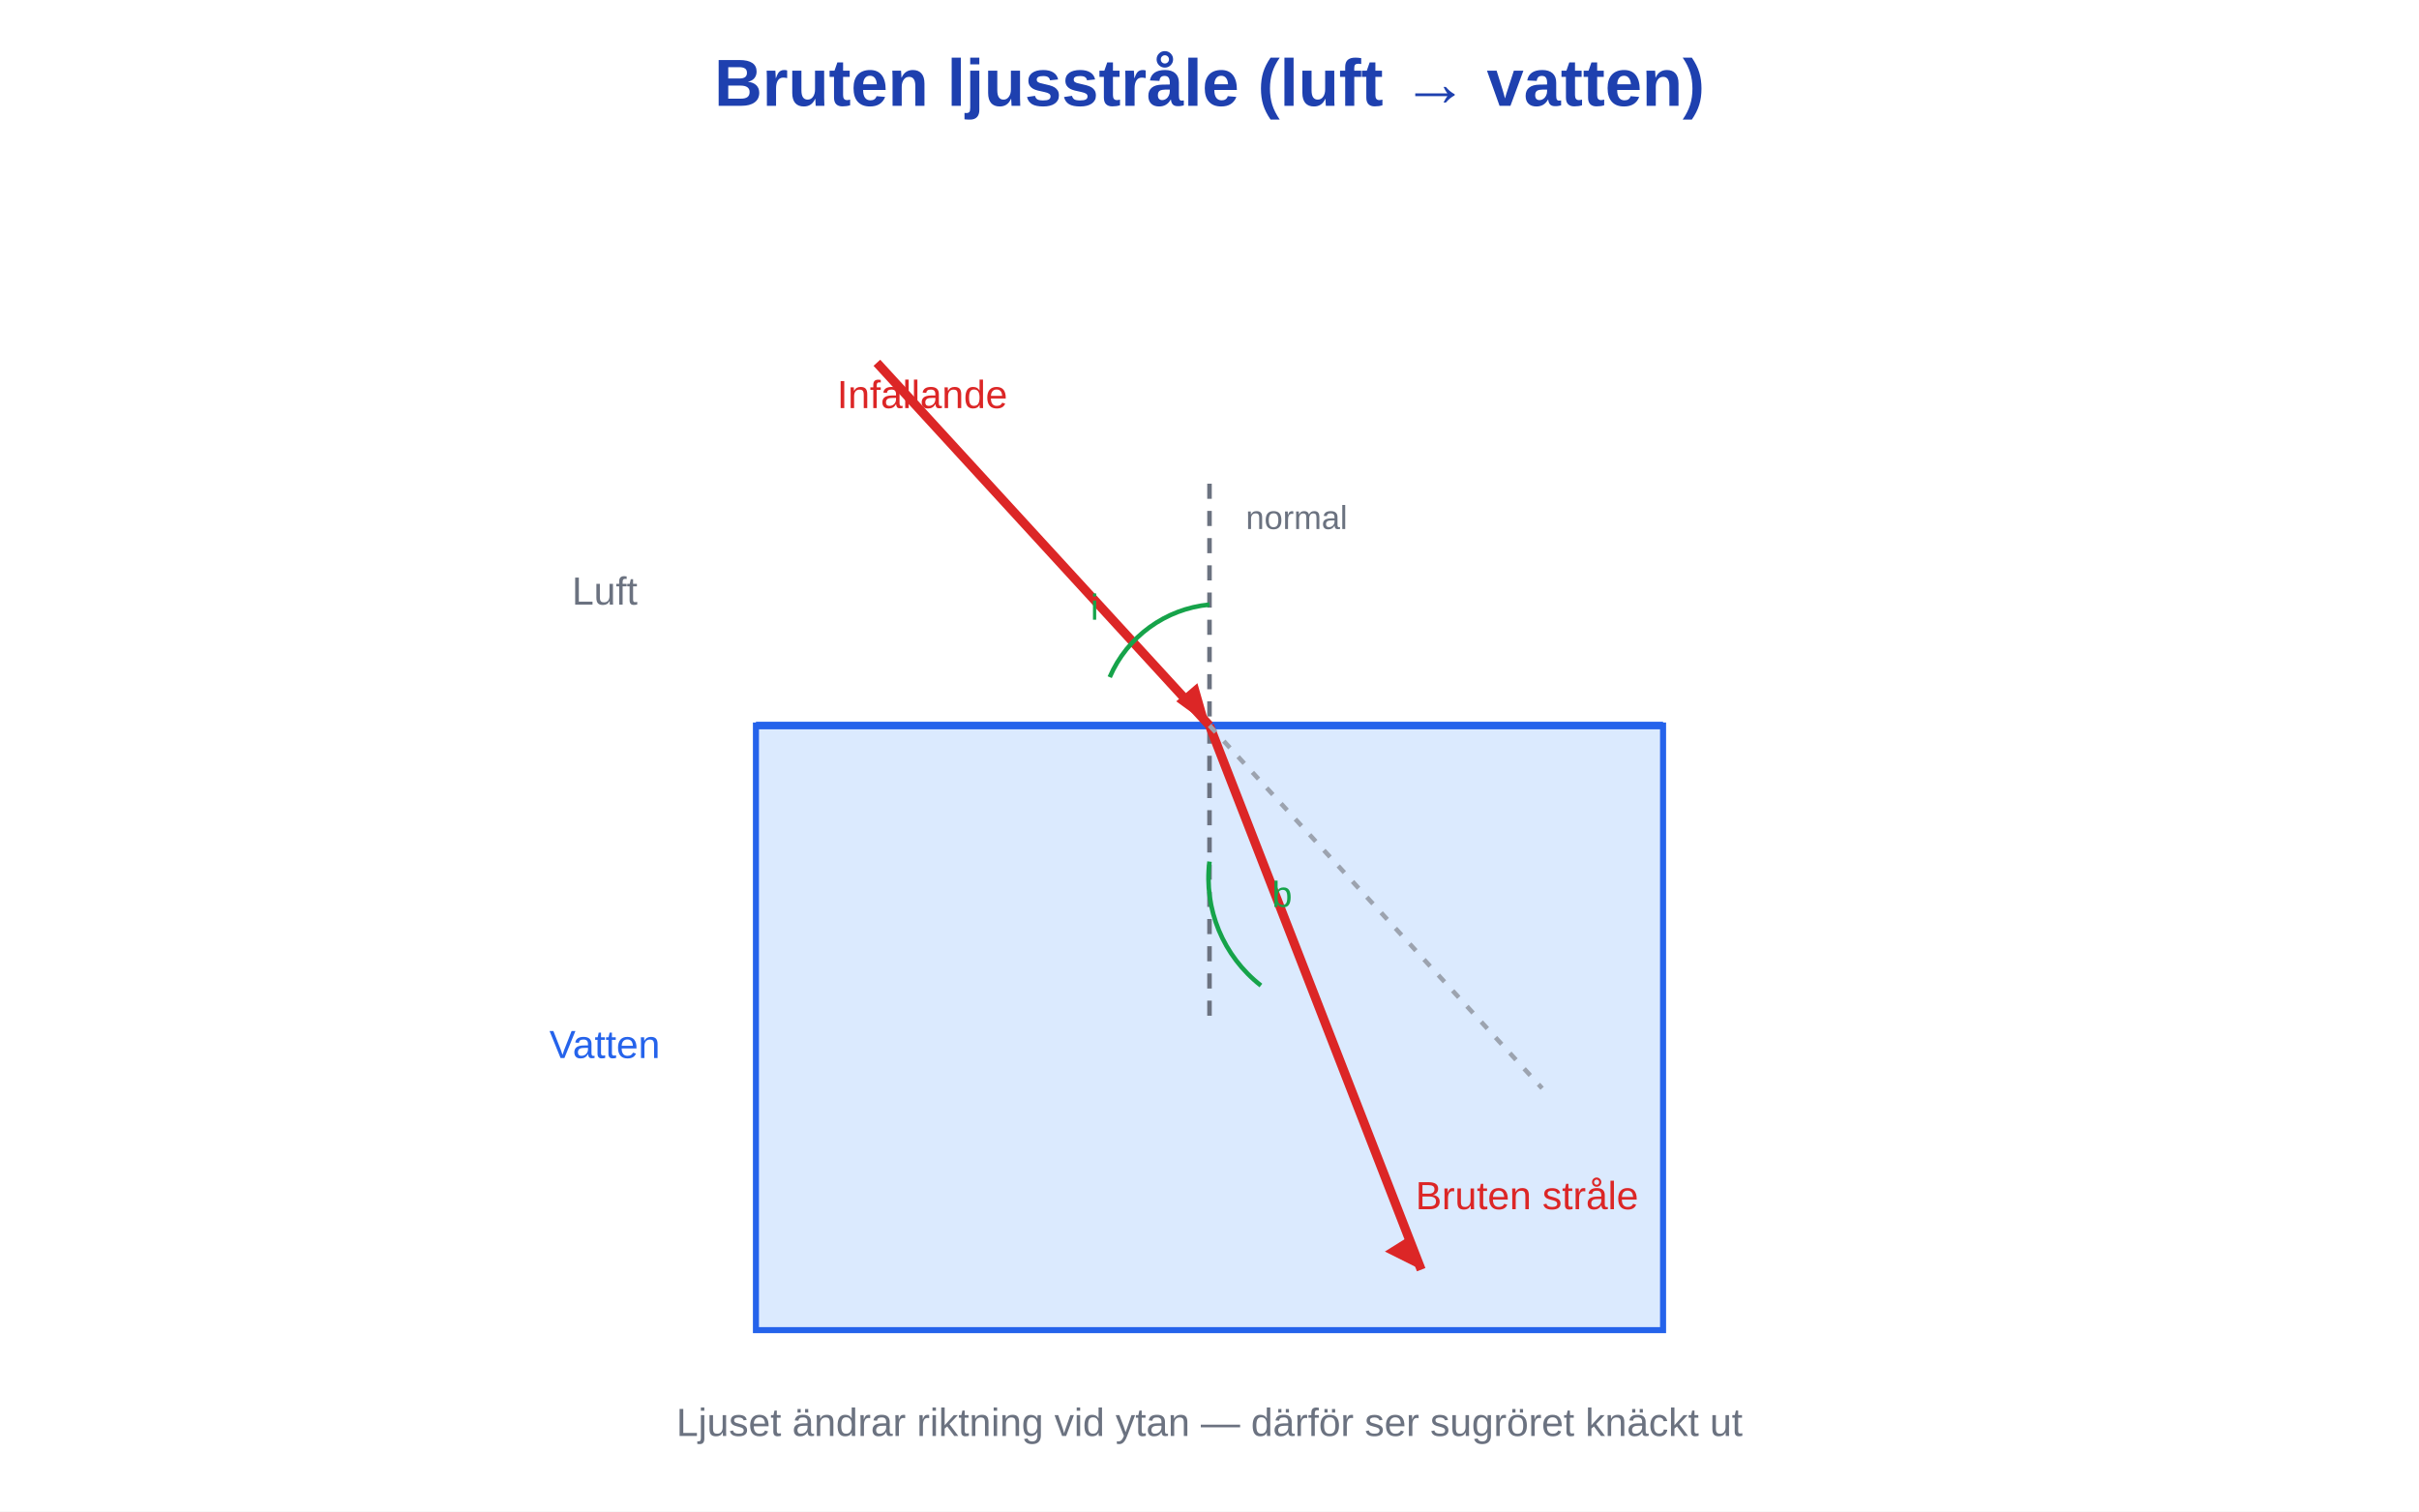
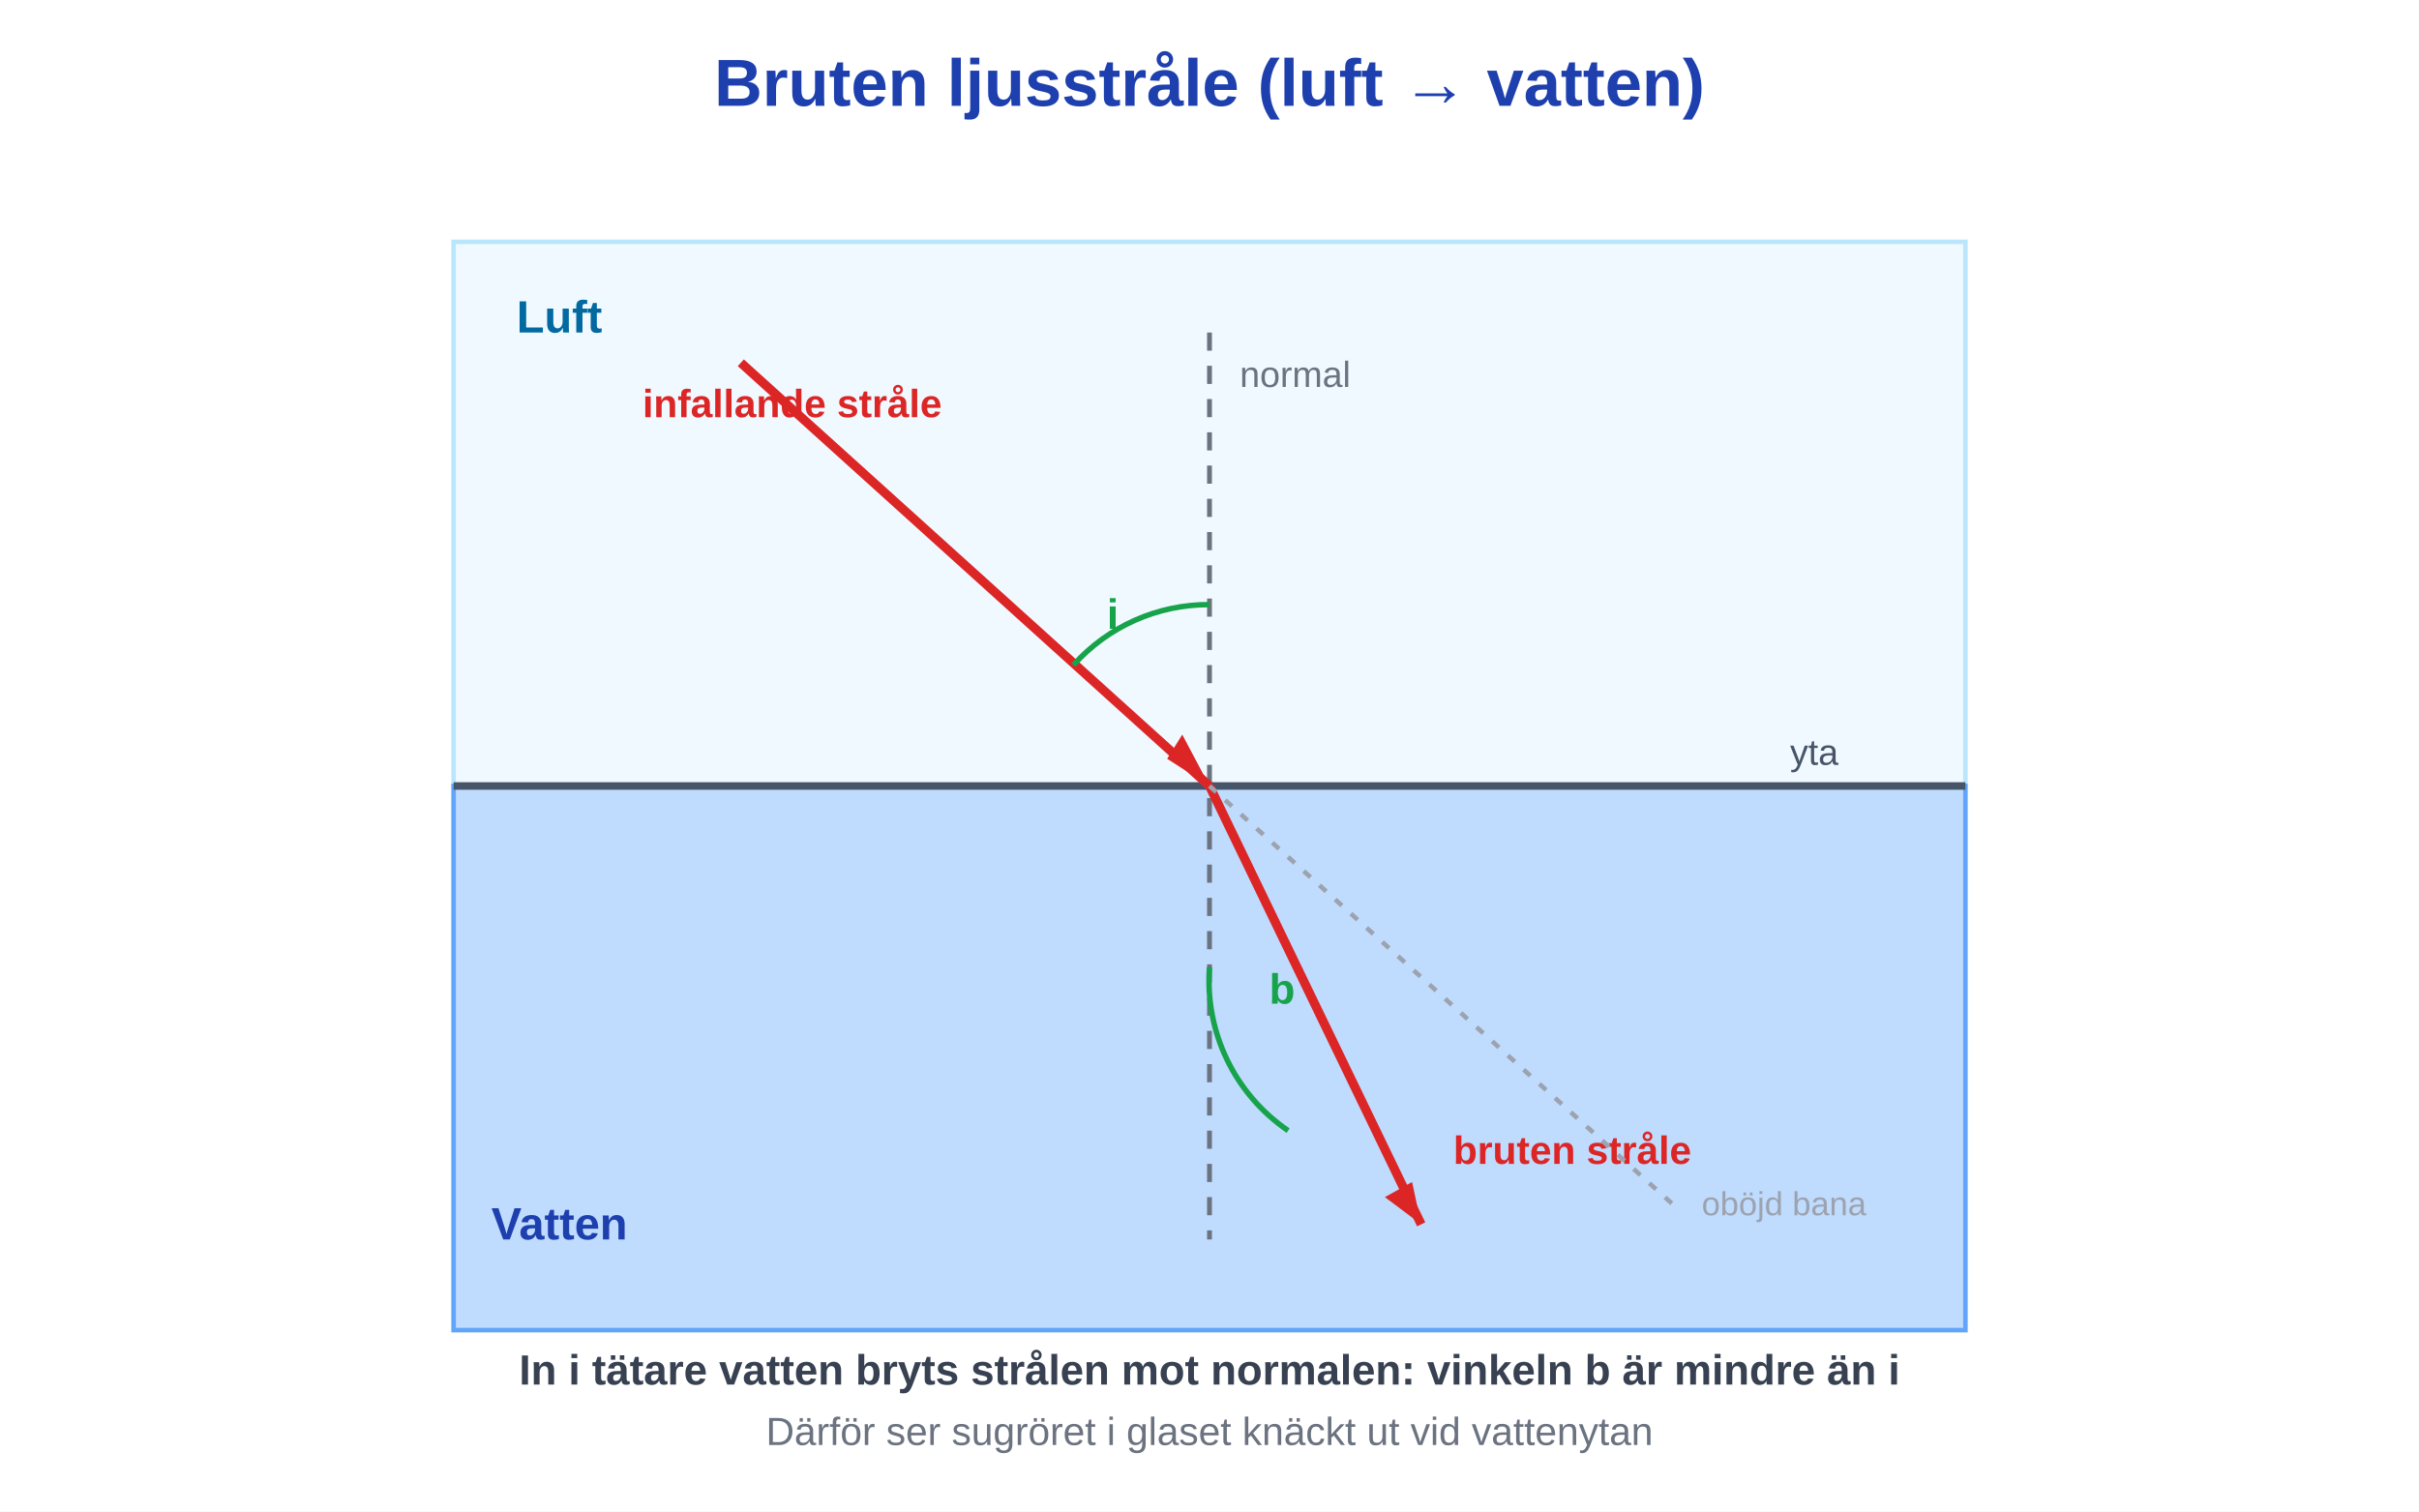
<svg xmlns="http://www.w3.org/2000/svg" viewBox="0 0 800 500" width="800" height="500">
  <rect width="800" height="500" fill="white" />
  <text x="400" y="35" font-family="Arial,sans-serif" font-size="22" fill="#1e40af" text-anchor="middle" font-weight="bold">Bruten ljusstråle (luft → vatten)</text>
-   <rect x="250" y="240" width="300" height="200" fill="#dbeafe" stroke="#2563eb" stroke-width="2" />
-   <line x1="250" y1="240" x2="550" y2="240" stroke="#2563eb" stroke-width="2.5" />
-   <text x="200" y="200" font-family="Arial,sans-serif" font-size="13" fill="#6b7280" text-anchor="middle">Luft</text>
-   <text x="200" y="350" font-family="Arial,sans-serif" font-size="13" fill="#2563eb" text-anchor="middle">Vatten</text>
-   <line x1="400" y1="160" x2="400" y2="340" stroke="#6b7280" stroke-width="1.5" stroke-dasharray="5,4" />
-   <text x="412" y="175" font-family="Arial,sans-serif" font-size="11" fill="#6b7280" text-anchor="start">normal</text>
-   <line x1="290" y1="120" x2="400" y2="240" stroke="#dc2626" stroke-width="3" />
-   <polygon points="400,240 389,232 396,226" fill="#dc2626" />
-   <text x="305" y="135" font-family="Arial,sans-serif" font-size="13" fill="#dc2626" text-anchor="middle">Infallande</text>
-   <line x1="400" y1="240" x2="470" y2="420" stroke="#dc2626" stroke-width="3" />
-   <polygon points="470,420 458,414 466,409" fill="#dc2626" />
-   <text x="505" y="400" font-family="Arial,sans-serif" font-size="13" fill="#dc2626" text-anchor="middle">Bruten stråle</text>
-   <line x1="400" y1="240" x2="510" y2="360" stroke="#9ca3af" stroke-width="1.5" stroke-dasharray="3,4" />
-   <path d="M 400 200 A 40 40 0 0 0 367 224" fill="none" stroke="#16a34a" stroke-width="1.5" />
-   <text x="362" y="205" font-family="Arial,sans-serif" font-size="12" fill="#16a34a" text-anchor="middle">i</text>
-   <path d="M 400 285 A 45 45 0 0 0 417 326" fill="none" stroke="#16a34a" stroke-width="1.5" />
-   <text x="424" y="300" font-family="Arial,sans-serif" font-size="12" fill="#16a34a" text-anchor="middle">b</text>
-   <text x="400" y="475" font-family="Arial,sans-serif" font-size="13" fill="#6b7280" text-anchor="middle">Ljuset ändrar riktning vid ytan — därför ser sugröret knäckt ut</text>
+   <rect x="150" y="80" width="500" height="180" fill="#f0f9ff" stroke="#bae6fd" stroke-width="1.5" />
+   <rect x="150" y="260" width="500" height="180" fill="#bfdbfe" stroke="#60a5fa" stroke-width="1.5" />
+   <text x="185" y="110" font-family="Arial,sans-serif" font-size="15" fill="#0369a1" text-anchor="middle" font-weight="bold">Luft</text>
+   <text x="185" y="410" font-family="Arial,sans-serif" font-size="15" fill="#1e40af" text-anchor="middle" font-weight="bold">Vatten</text>
+   <line x1="150" y1="260" x2="650" y2="260" stroke="#475569" stroke-width="2.5" />
+   <text x="600" y="253" font-family="Arial,sans-serif" font-size="12" fill="#475569" text-anchor="middle">yta</text>
+   <line x1="400" y1="110" x2="400" y2="410" stroke="#6b7280" stroke-width="1.6" stroke-dasharray="6,5" />
+   <text x="410" y="128" font-family="Arial,sans-serif" font-size="12" fill="#6b7280" text-anchor="start">normal</text>
+   <line x1="245" y1="120" x2="400" y2="260" stroke="#dc2626" stroke-width="3" />
+   <polygon points="400,260 386,251 391,243" fill="#dc2626" />
+   <text x="262" y="138" font-family="Arial,sans-serif" font-size="13" fill="#dc2626" text-anchor="middle" font-weight="bold">infallande stråle</text>
+   <line x1="400" y1="260" x2="470" y2="405" stroke="#dc2626" stroke-width="3" />
+   <polygon points="470,405 458,396 467,391" fill="#dc2626" />
+   <text x="520" y="385" font-family="Arial,sans-serif" font-size="13" fill="#dc2626" text-anchor="middle" font-weight="bold">bruten stråle</text>
+   <line x1="400" y1="260" x2="555" y2="400" stroke="#9ca3af" stroke-width="1.5" stroke-dasharray="3,4" />
+   <text x="590" y="402" font-family="Arial,sans-serif" font-size="11" fill="#9ca3af" text-anchor="middle">oböjd bana</text>
+   <path d="M 400 200 A 60 60 0 0 0 355 220" fill="none" stroke="#16a34a" stroke-width="1.8" />
+   <text x="368" y="208" font-family="Arial,sans-serif" font-size="14" fill="#16a34a" text-anchor="middle" font-weight="bold">i</text>
+   <path d="M 400 320 A 60 60 0 0 0 426 374" fill="none" stroke="#16a34a" stroke-width="1.8" />
+   <text x="424" y="332" font-family="Arial,sans-serif" font-size="14" fill="#16a34a" text-anchor="middle" font-weight="bold">b</text>
+   <text x="400" y="458" font-family="Arial,sans-serif" font-size="14" fill="#374151" text-anchor="middle" font-weight="bold">In i tätare vatten bryts strålen mot normalen: vinkeln b är mindre än i</text>
+   <text x="400" y="478" font-family="Arial,sans-serif" font-size="13" fill="#6b7280" text-anchor="middle">Därför ser sugröret i glaset knäckt ut vid vattenytan</text>
</svg>
